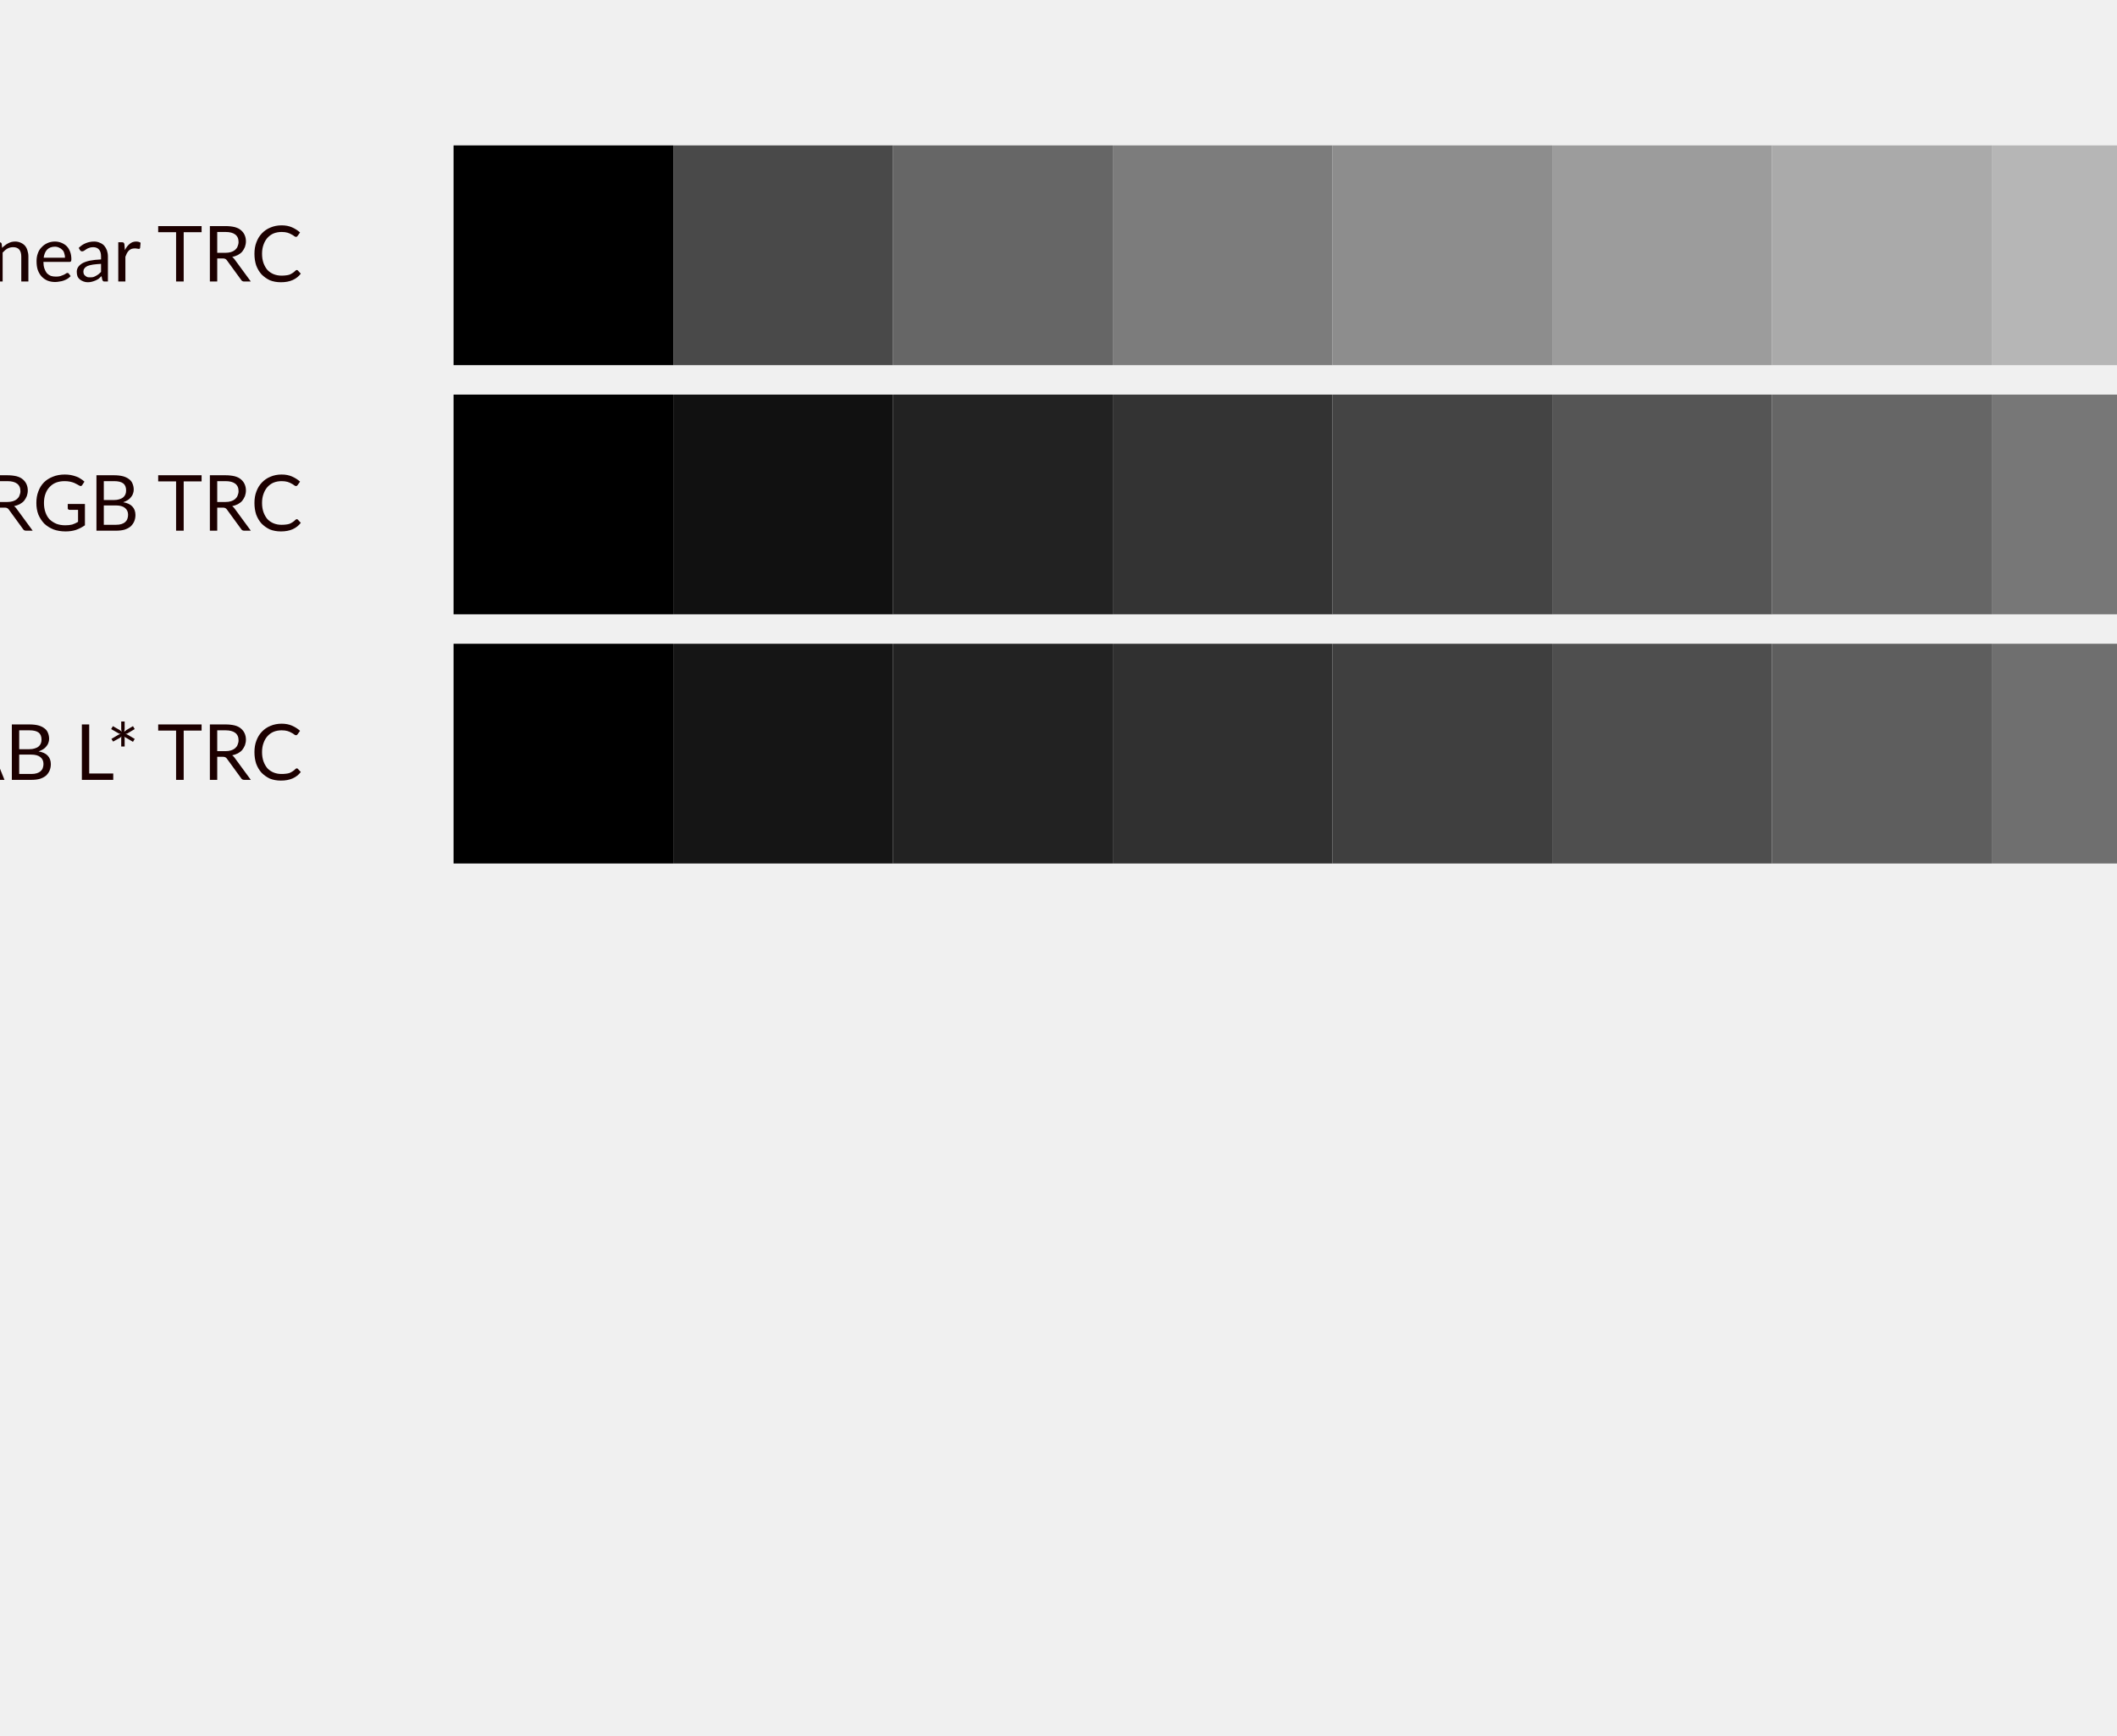
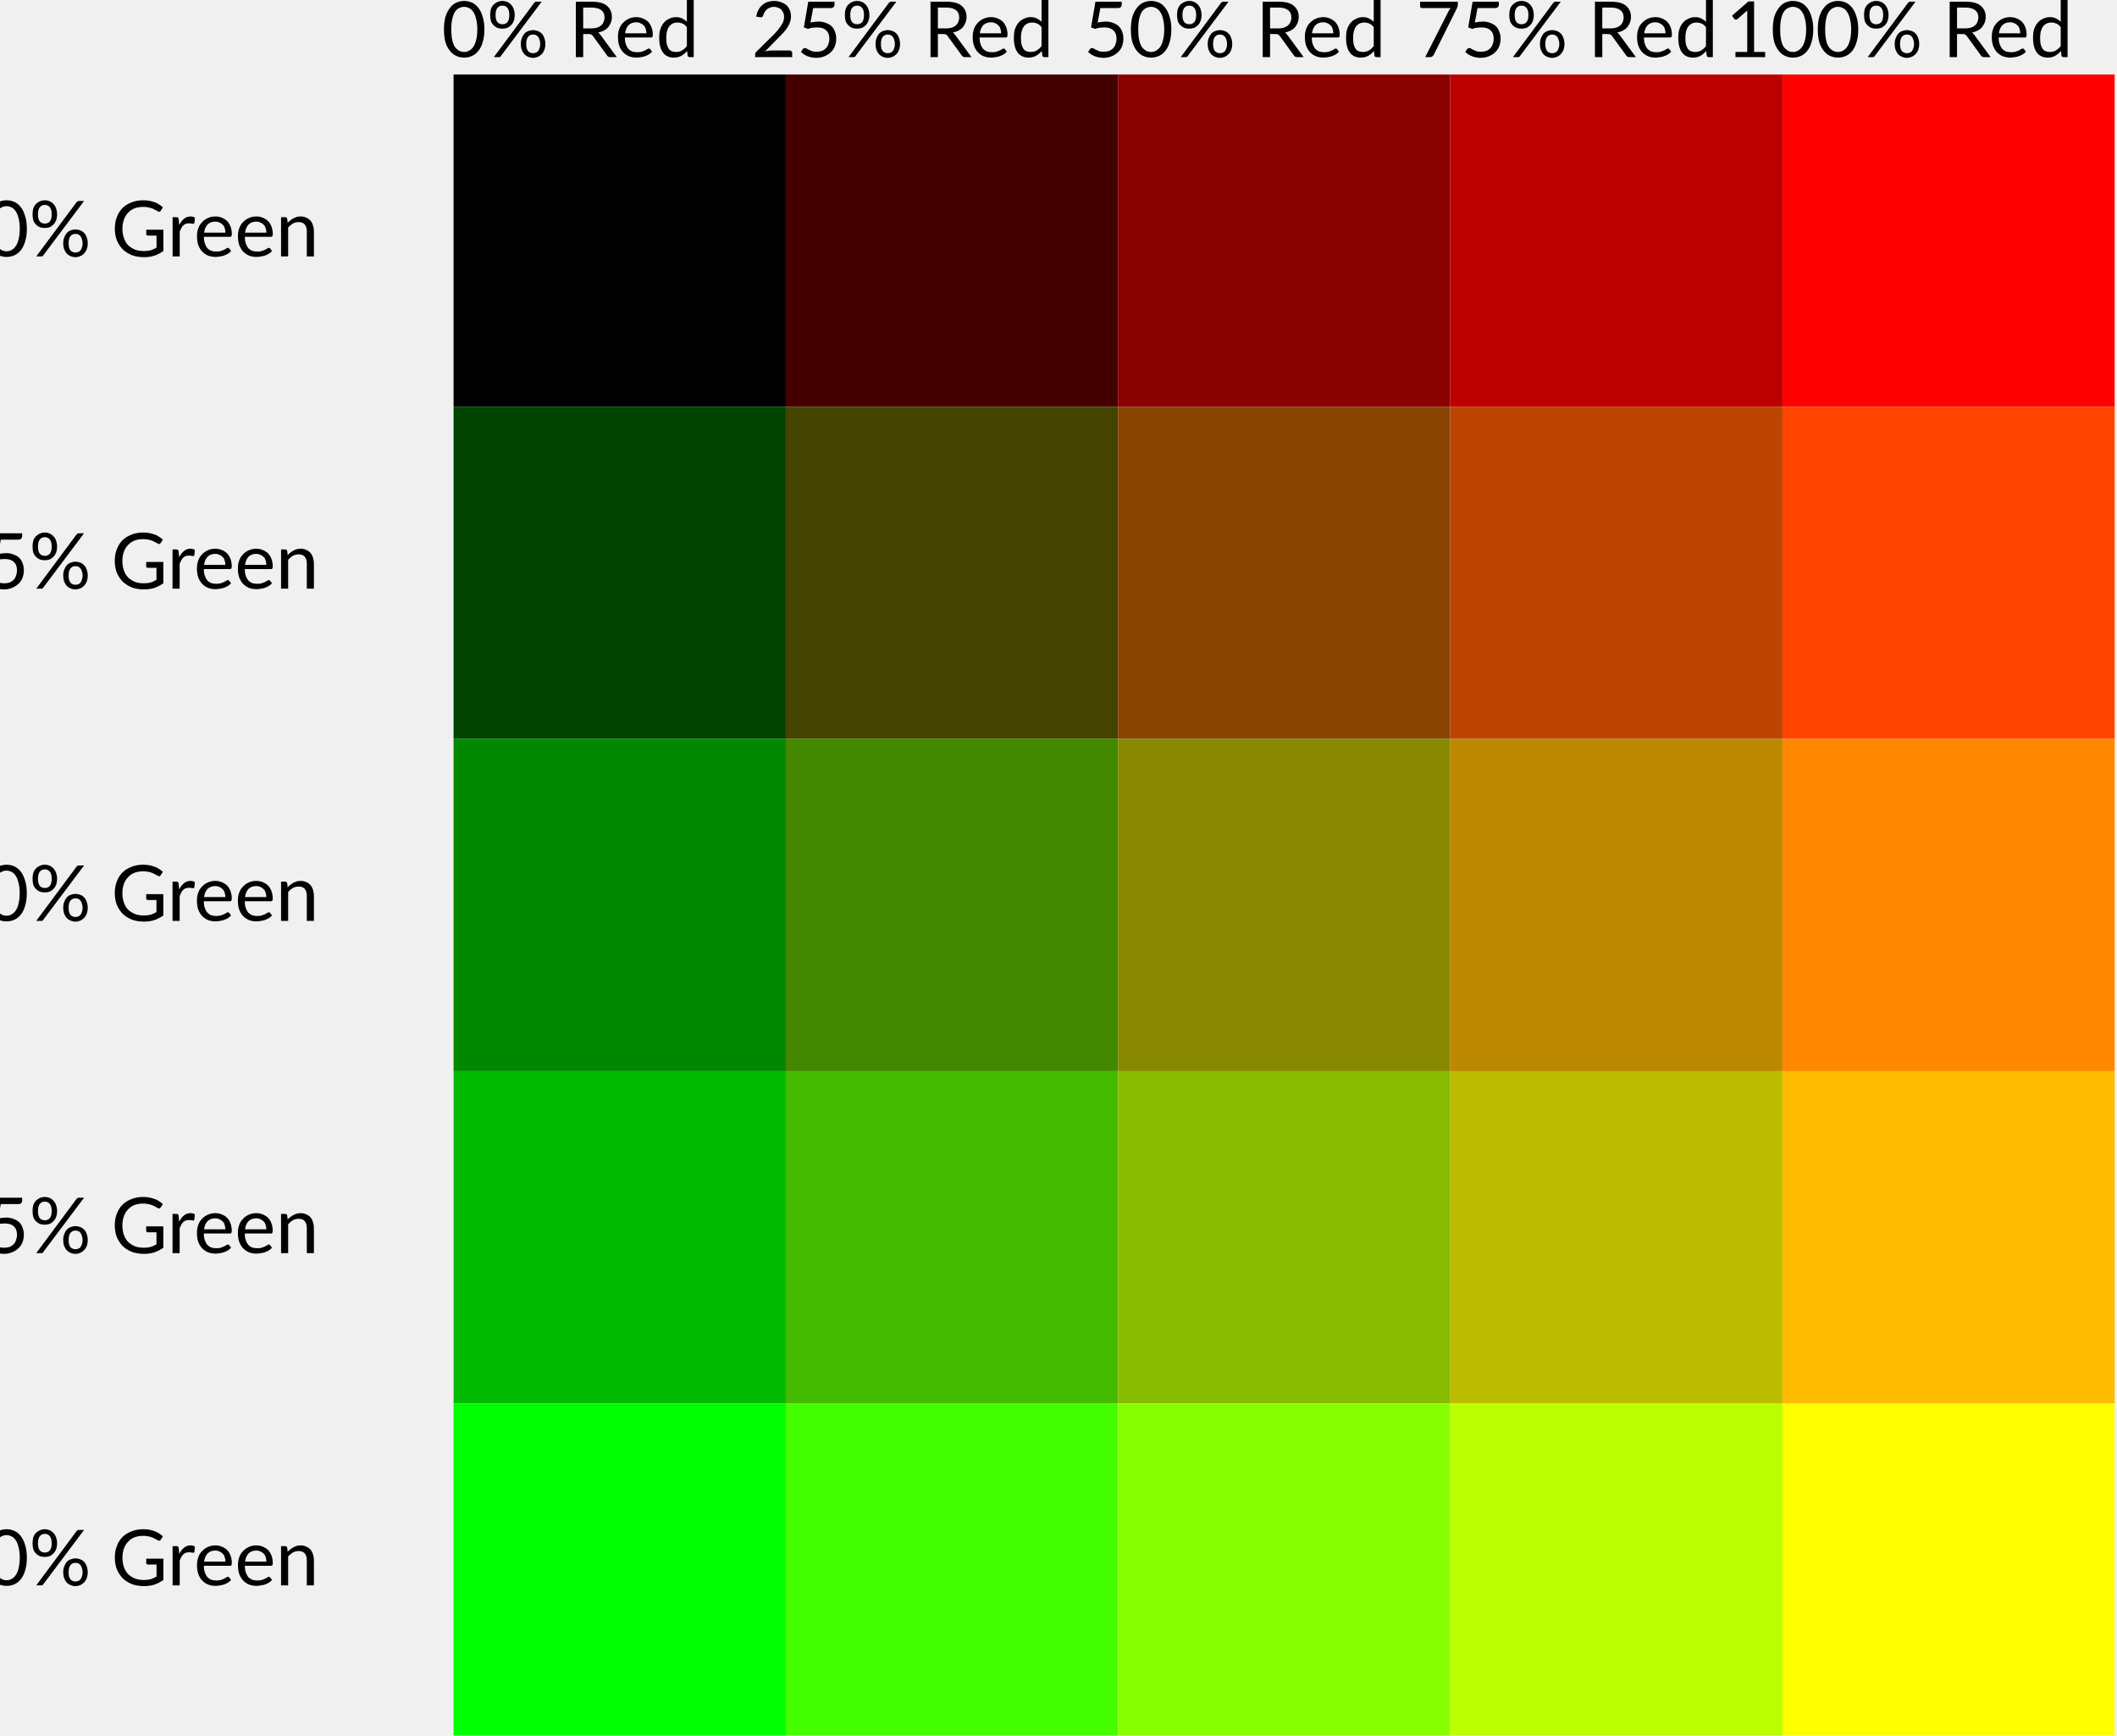
<svg xmlns="http://www.w3.org/2000/svg" width="134.88mm" height="110.577mm" viewBox="0 0 134.88 110.577" version="1.1" id="svg8">
  <defs id="defs2" />
  <g id="layer1" transform="translate(-39.89395,-77.94369)">
-     <rect style="opacity:1;vector-effect:none;fill:#000000;fill-opacity:1;stroke:none;stroke-width:0.035;stroke-linecap:round;stroke-linejoin:bevel;stroke-miterlimit:4;stroke-dasharray:none;stroke-dashoffset:0;stroke-opacity:1;marker:none" id="rect4504" width="14" height="14" x="68.792" y="87.208" />
-     <rect y="87.208" x="82.792" height="14" width="14" id="rect4508" style="opacity:1;vector-effect:none;fill:#494949;fill-opacity:1;stroke:none;stroke-width:0.035;stroke-linecap:round;stroke-linejoin:bevel;stroke-miterlimit:4;stroke-dasharray:none;stroke-dashoffset:0;stroke-opacity:1;marker:none" />
-     <rect style="opacity:1;vector-effect:none;fill:#666666;fill-opacity:1;stroke:none;stroke-width:0.035;stroke-linecap:round;stroke-linejoin:bevel;stroke-miterlimit:4;stroke-dasharray:none;stroke-dashoffset:0;stroke-opacity:1;marker:none" id="rect4510" width="14" height="14" x="96.792" y="87.208" />
-     <rect y="87.208" x="110.792" height="14" width="14" id="rect4512" style="opacity:1;vector-effect:none;fill:#7c7c7c;fill-opacity:1;stroke:none;stroke-width:0.035;stroke-linecap:round;stroke-linejoin:bevel;stroke-miterlimit:4;stroke-dasharray:none;stroke-dashoffset:0;stroke-opacity:1;marker:none" />
-     <rect style="opacity:1;vector-effect:none;fill:#8d8d8d;fill-opacity:1;stroke:none;stroke-width:0.035;stroke-linecap:round;stroke-linejoin:bevel;stroke-miterlimit:4;stroke-dasharray:none;stroke-dashoffset:0;stroke-opacity:1;marker:none" id="rect4514" width="14" height="14" x="124.792" y="87.208" />
-     <rect y="87.208" x="138.792" height="14" width="14" id="rect5701" style="opacity:1;vector-effect:none;fill:#9c9c9c;fill-opacity:1;stroke:none;stroke-width:0.035;stroke-linecap:round;stroke-linejoin:bevel;stroke-miterlimit:4;stroke-dasharray:none;stroke-dashoffset:0;stroke-opacity:1;marker:none" />
-     <rect style="opacity:1;vector-effect:none;fill:#aaaaaa;fill-opacity:1;stroke:none;stroke-width:0.035;stroke-linecap:round;stroke-linejoin:bevel;stroke-miterlimit:4;stroke-dasharray:none;stroke-dashoffset:0;stroke-opacity:1;marker:none" id="rect5703" width="14" height="14" x="152.792" y="87.208" />
-     <rect y="87.208" x="166.792" height="14" width="14" id="rect5705" style="opacity:1;vector-effect:none;fill:#b6b6b6;fill-opacity:1;stroke:none;stroke-width:0.035;stroke-linecap:round;stroke-linejoin:bevel;stroke-miterlimit:4;stroke-dasharray:none;stroke-dashoffset:0;stroke-opacity:1;marker:none" />
-     <rect style="opacity:1;vector-effect:none;fill:#c1c1c1;fill-opacity:1;stroke:none;stroke-width:0.035;stroke-linecap:round;stroke-linejoin:bevel;stroke-miterlimit:4;stroke-dasharray:none;stroke-dashoffset:0;stroke-opacity:1;marker:none" id="rect5707" width="14" height="14" x="180.792" y="87.208" />
-     <rect y="87.208" x="194.792" height="14" width="14" id="rect5709" style="opacity:1;vector-effect:none;fill:#cbcbcb;fill-opacity:1;stroke:none;stroke-width:0.035;stroke-linecap:round;stroke-linejoin:bevel;stroke-miterlimit:4;stroke-dasharray:none;stroke-dashoffset:0;stroke-opacity:1;marker:none" />
-     <rect style="opacity:1;vector-effect:none;fill:#d5d5d5;fill-opacity:1;stroke:none;stroke-width:0.035;stroke-linecap:round;stroke-linejoin:bevel;stroke-miterlimit:4;stroke-dasharray:none;stroke-dashoffset:0;stroke-opacity:1;marker:none" id="rect5711" width="14" height="14" x="208.792" y="87.208" />
-     <rect y="87.208" x="222.792" height="14" width="14" id="rect5713" style="opacity:1;vector-effect:none;fill:#dedede;fill-opacity:1;stroke:none;stroke-width:0.035;stroke-linecap:round;stroke-linejoin:bevel;stroke-miterlimit:4;stroke-dasharray:none;stroke-dashoffset:0;stroke-opacity:1;marker:none" />
-     <rect style="opacity:1;vector-effect:none;fill:#efefef;fill-opacity:1;stroke:none;stroke-width:0.035;stroke-linecap:round;stroke-linejoin:bevel;stroke-miterlimit:4;stroke-dasharray:none;stroke-dashoffset:0;stroke-opacity:1;marker:none" id="rect5715" width="14" height="14" x="250.55" y="87.208" />
-     <rect y="87.208" x="264.55" height="14" width="14" id="rect5717" style="opacity:1;vector-effect:none;fill:#f7f7f7;fill-opacity:1;stroke:none;stroke-width:0.035;stroke-linecap:round;stroke-linejoin:bevel;stroke-miterlimit:4;stroke-dasharray:none;stroke-dashoffset:0;stroke-opacity:1;marker:none" />
-     <rect style="opacity:1;vector-effect:none;fill:#ffffff;fill-opacity:1;stroke:none;stroke-width:0.035;stroke-linecap:round;stroke-linejoin:bevel;stroke-miterlimit:4;stroke-dasharray:none;stroke-dashoffset:0;stroke-opacity:1;marker:none" id="rect5719" width="14" height="14" x="278.55" y="87.208" />
-     <text xml:space="preserve" style="font-style:normal;font-variant:normal;font-weight:normal;font-stretch:normal;font-size:4.939px;font-family:Lato;-inkscape-font-specification:Lato;font-variant-ligatures:discretionary-ligatures historical-ligatures;font-variant-position:normal;font-variant-caps:normal;font-variant-numeric:lining-nums tabular-nums diagonal-fractions ordinal;font-feature-settings:normal;text-align:end;writing-mode:lr-tb;text-anchor:end;opacity:1;vector-effect:none;fill:#1c0000;fill-opacity:1;stroke:none;stroke-width:0.053;stroke-linecap:round;stroke-linejoin:bevel;stroke-miterlimit:4;stroke-dasharray:none;stroke-dashoffset:0;stroke-opacity:1;marker:none" x="65.495" y="95.877" id="text5731">
-       <tspan id="tspan5729" x="65.495" y="95.877" style="fill:#1c0000;fill-opacity:1;stroke-width:0.053">Linear TRC</tspan>
+     <rect style="opacity:1;vector-effect:none;fill:#000000;fill-opacity:1;stroke:none;stroke-width:0.053;stroke-linecap:round;stroke-linejoin:bevel;stroke-miterlimit:4;stroke-dasharray:none;stroke-dashoffset:0;stroke-opacity:1;marker:none" id="rect4504" width="21.167" height="21.167" x="68.792" y="82.688" />
+     <rect y="82.688" x="89.958" height="21.167" width="21.167" id="rect4508" style="opacity:1;vector-effect:none;fill:#440000;fill-opacity:1;stroke:none;stroke-width:0.053;stroke-linecap:round;stroke-linejoin:bevel;stroke-miterlimit:4;stroke-dasharray:none;stroke-dashoffset:0;stroke-opacity:1;marker:none" />
+     <rect style="opacity:1;vector-effect:none;fill:#880000;fill-opacity:1;stroke:none;stroke-width:0.053;stroke-linecap:round;stroke-linejoin:bevel;stroke-miterlimit:4;stroke-dasharray:none;stroke-dashoffset:0;stroke-opacity:1;marker:none" id="rect4510" width="21.167" height="21.167" x="111.125" y="82.688" />
+     <rect y="82.688" x="132.292" height="21.167" width="21.167" id="rect4512" style="opacity:1;vector-effect:none;fill:#bb0000;fill-opacity:1;stroke:none;stroke-width:0.053;stroke-linecap:round;stroke-linejoin:bevel;stroke-miterlimit:4;stroke-dasharray:none;stroke-dashoffset:0;stroke-opacity:1;marker:none" />
+     <rect style="opacity:1;vector-effect:none;fill:#ff0000;fill-opacity:1;stroke:none;stroke-width:0.053;stroke-linecap:round;stroke-linejoin:bevel;stroke-miterlimit:4;stroke-dasharray:none;stroke-dashoffset:0;stroke-opacity:1;marker:none" id="rect4514" width="21.167" height="21.167" x="153.458" y="82.688" />
+     <text xml:space="preserve" style="font-style:normal;font-variant:normal;font-weight:normal;font-stretch:normal;font-size:4.939px;font-family:Lato;-inkscape-font-specification:Lato;font-variant-ligatures:discretionary-ligatures historical-ligatures;font-variant-position:normal;font-variant-caps:normal;font-variant-numeric:lining-nums tabular-nums diagonal-fractions ordinal;font-feature-settings:normal;text-align:center;writing-mode:lr-tb;text-anchor:middle;opacity:1;vector-effect:none;fill:#000000;fill-opacity:1;stroke:none;stroke-width:0.053;stroke-linecap:round;stroke-linejoin:bevel;stroke-miterlimit:4;stroke-dasharray:none;stroke-dashoffset:0;stroke-opacity:1;marker:none" x="79.399" y="81.581" id="text4575">
+       <tspan id="tspan4573" x="79.399" y="81.581" style="fill:#000000;fill-opacity:1;stroke-width:0.053">0% Red</tspan>
    </text>
-     <rect y="103.083" x="68.792" height="14" width="14" id="rect5733" style="opacity:1;vector-effect:none;fill:#000000;fill-opacity:1;stroke:none;stroke-width:0.035;stroke-linecap:round;stroke-linejoin:bevel;stroke-miterlimit:4;stroke-dasharray:none;stroke-dashoffset:0;stroke-opacity:1;marker:none" />
-     <rect style="opacity:1;vector-effect:none;fill:#111111;fill-opacity:1;stroke:none;stroke-width:0.035;stroke-linecap:round;stroke-linejoin:bevel;stroke-miterlimit:4;stroke-dasharray:none;stroke-dashoffset:0;stroke-opacity:1;marker:none" id="rect5735" width="14" height="14" x="82.792" y="103.083" />
-     <rect y="103.083" x="96.792" height="14" width="14" id="rect5737" style="opacity:1;vector-effect:none;fill:#222222;fill-opacity:1;stroke:none;stroke-width:0.035;stroke-linecap:round;stroke-linejoin:bevel;stroke-miterlimit:4;stroke-dasharray:none;stroke-dashoffset:0;stroke-opacity:1;marker:none" />
-     <rect style="opacity:1;vector-effect:none;fill:#333333;fill-opacity:1;stroke:none;stroke-width:0.035;stroke-linecap:round;stroke-linejoin:bevel;stroke-miterlimit:4;stroke-dasharray:none;stroke-dashoffset:0;stroke-opacity:1;marker:none" id="rect5739" width="14" height="14" x="110.792" y="103.083" />
-     <rect y="103.083" x="124.792" height="14" width="14" id="rect5741" style="opacity:1;vector-effect:none;fill:#444444;fill-opacity:1;stroke:none;stroke-width:0.035;stroke-linecap:round;stroke-linejoin:bevel;stroke-miterlimit:4;stroke-dasharray:none;stroke-dashoffset:0;stroke-opacity:1;marker:none" />
-     <rect style="opacity:1;vector-effect:none;fill:#555555;fill-opacity:1;stroke:none;stroke-width:0.035;stroke-linecap:round;stroke-linejoin:bevel;stroke-miterlimit:4;stroke-dasharray:none;stroke-dashoffset:0;stroke-opacity:1;marker:none" id="rect5743" width="14" height="14" x="138.792" y="103.083" />
-     <rect y="103.083" x="152.792" height="14" width="14" id="rect5745" style="opacity:1;vector-effect:none;fill:#666666;fill-opacity:1;stroke:none;stroke-width:0.035;stroke-linecap:round;stroke-linejoin:bevel;stroke-miterlimit:4;stroke-dasharray:none;stroke-dashoffset:0;stroke-opacity:1;marker:none" />
-     <rect style="opacity:1;vector-effect:none;fill:#777777;fill-opacity:1;stroke:none;stroke-width:0.035;stroke-linecap:round;stroke-linejoin:bevel;stroke-miterlimit:4;stroke-dasharray:none;stroke-dashoffset:0;stroke-opacity:1;marker:none" id="rect5747" width="14" height="14" x="166.792" y="103.083" />
-     <rect y="103.083" x="180.792" height="14" width="14" id="rect5749" style="opacity:1;vector-effect:none;fill:#888888;fill-opacity:1;stroke:none;stroke-width:0.035;stroke-linecap:round;stroke-linejoin:bevel;stroke-miterlimit:4;stroke-dasharray:none;stroke-dashoffset:0;stroke-opacity:1;marker:none" />
-     <rect style="opacity:1;vector-effect:none;fill:#999999;fill-opacity:1;stroke:none;stroke-width:0.035;stroke-linecap:round;stroke-linejoin:bevel;stroke-miterlimit:4;stroke-dasharray:none;stroke-dashoffset:0;stroke-opacity:1;marker:none" id="rect5751" width="14" height="14" x="194.792" y="103.083" />
-     <rect y="103.083" x="208.792" height="14" width="14" id="rect5753" style="opacity:1;vector-effect:none;fill:#aaaaaa;fill-opacity:1;stroke:none;stroke-width:0.035;stroke-linecap:round;stroke-linejoin:bevel;stroke-miterlimit:4;stroke-dasharray:none;stroke-dashoffset:0;stroke-opacity:1;marker:none" />
-     <rect style="opacity:1;vector-effect:none;fill:#bbbbbb;fill-opacity:1;stroke:none;stroke-width:0.035;stroke-linecap:round;stroke-linejoin:bevel;stroke-miterlimit:4;stroke-dasharray:none;stroke-dashoffset:0;stroke-opacity:1;marker:none" id="rect5755" width="14" height="14" x="222.792" y="103.083" />
-     <rect y="103.083" x="236.792" height="14" width="14" id="rect5757" style="opacity:1;vector-effect:none;fill:#cccccc;fill-opacity:1;stroke:none;stroke-width:0.035;stroke-linecap:round;stroke-linejoin:bevel;stroke-miterlimit:4;stroke-dasharray:none;stroke-dashoffset:0;stroke-opacity:1;marker:none" />
-     <rect style="opacity:1;vector-effect:none;fill:#dddddd;fill-opacity:1;stroke:none;stroke-width:0.035;stroke-linecap:round;stroke-linejoin:bevel;stroke-miterlimit:4;stroke-dasharray:none;stroke-dashoffset:0;stroke-opacity:1;marker:none" id="rect5759" width="14" height="14" x="250.792" y="103.083" />
-     <rect y="103.083" x="264.262" height="14" width="14" id="rect5761" style="opacity:1;vector-effect:none;fill:#eeeeee;fill-opacity:1;stroke:none;stroke-width:0.035;stroke-linecap:round;stroke-linejoin:bevel;stroke-miterlimit:4;stroke-dasharray:none;stroke-dashoffset:0;stroke-opacity:1;marker:none" />
-     <rect y="87.208" x="236.792" height="14" width="14" id="rect5763" style="opacity:1;vector-effect:none;fill:#e7e7e7;fill-opacity:1;stroke:none;stroke-width:0.035;stroke-linecap:round;stroke-linejoin:bevel;stroke-miterlimit:4;stroke-dasharray:none;stroke-dashoffset:0;stroke-opacity:1;marker:none" />
-     <text id="text5767" y="111.752" x="65.495" style="font-style:normal;font-variant:normal;font-weight:normal;font-stretch:normal;font-size:4.939px;font-family:Lato;-inkscape-font-specification:Lato;font-variant-ligatures:discretionary-ligatures historical-ligatures;font-variant-position:normal;font-variant-caps:normal;font-variant-numeric:lining-nums tabular-nums diagonal-fractions ordinal;font-feature-settings:normal;text-align:end;writing-mode:lr-tb;text-anchor:end;opacity:1;vector-effect:none;fill:#1c0000;fill-opacity:1;stroke:none;stroke-width:0.053;stroke-linecap:round;stroke-linejoin:bevel;stroke-miterlimit:4;stroke-dasharray:none;stroke-dashoffset:0;stroke-opacity:1;marker:none" xml:space="preserve">
-       <tspan style="fill:#1c0000;fill-opacity:1;stroke-width:0.053" y="111.752" x="65.495" id="tspan5765">sRGB TRC</tspan>
+     <text id="text4579" y="81.581" x="100.565" style="font-style:normal;font-variant:normal;font-weight:normal;font-stretch:normal;font-size:4.939px;font-family:Lato;-inkscape-font-specification:Lato;font-variant-ligatures:discretionary-ligatures historical-ligatures;font-variant-position:normal;font-variant-caps:normal;font-variant-numeric:lining-nums tabular-nums diagonal-fractions ordinal;font-feature-settings:normal;text-align:center;writing-mode:lr-tb;text-anchor:middle;opacity:1;vector-effect:none;fill:#000000;fill-opacity:1;stroke:none;stroke-width:0.053;stroke-linecap:round;stroke-linejoin:bevel;stroke-miterlimit:4;stroke-dasharray:none;stroke-dashoffset:0;stroke-opacity:1;marker:none" xml:space="preserve">
+       <tspan style="fill:#000000;fill-opacity:1;stroke-width:0.053" y="81.581" x="100.565" id="tspan4577">25% Red</tspan>
    </text>
-     <rect y="103.083" x="278.262" height="14" width="14" id="rect5769" style="opacity:1;vector-effect:none;fill:#ffffff;fill-opacity:1;stroke:none;stroke-width:0.035;stroke-linecap:round;stroke-linejoin:bevel;stroke-miterlimit:4;stroke-dasharray:none;stroke-dashoffset:0;stroke-opacity:1;marker:none" />
-     <rect style="opacity:1;vector-effect:none;fill:#000000;fill-opacity:1;stroke:none;stroke-width:0.035;stroke-linecap:round;stroke-linejoin:bevel;stroke-miterlimit:4;stroke-dasharray:none;stroke-dashoffset:0;stroke-opacity:1;marker:none" id="rect5771" width="14" height="14" x="68.792" y="118.958" />
-     <rect y="118.958" x="82.792" height="14" width="14" id="rect5773" style="opacity:1;vector-effect:none;fill:#151515;fill-opacity:1;stroke:none;stroke-width:0.035;stroke-linecap:round;stroke-linejoin:bevel;stroke-miterlimit:4;stroke-dasharray:none;stroke-dashoffset:0;stroke-opacity:1;marker:none" />
-     <rect style="opacity:1;vector-effect:none;fill:#222222;fill-opacity:1;stroke:none;stroke-width:0.035;stroke-linecap:round;stroke-linejoin:bevel;stroke-miterlimit:4;stroke-dasharray:none;stroke-dashoffset:0;stroke-opacity:1;marker:none" id="rect5775" width="14" height="14" x="96.792" y="118.958" />
-     <rect y="118.958" x="110.792" height="14" width="14" id="rect5777" style="opacity:1;vector-effect:none;fill:#303030;fill-opacity:1;stroke:none;stroke-width:0.035;stroke-linecap:round;stroke-linejoin:bevel;stroke-miterlimit:4;stroke-dasharray:none;stroke-dashoffset:0;stroke-opacity:1;marker:none" />
-     <rect style="opacity:1;vector-effect:none;fill:#3f3f3f;fill-opacity:1;stroke:none;stroke-width:0.035;stroke-linecap:round;stroke-linejoin:bevel;stroke-miterlimit:4;stroke-dasharray:none;stroke-dashoffset:0;stroke-opacity:1;marker:none" id="rect5779" width="14" height="14" x="124.792" y="118.958" />
-     <rect y="118.958" x="138.792" height="14" width="14" id="rect5781" style="opacity:1;vector-effect:none;fill:#4e4e4e;fill-opacity:1;stroke:none;stroke-width:0.035;stroke-linecap:round;stroke-linejoin:bevel;stroke-miterlimit:4;stroke-dasharray:none;stroke-dashoffset:0;stroke-opacity:1;marker:none" />
-     <rect style="opacity:1;vector-effect:none;fill:#5e5e5e;fill-opacity:1;stroke:none;stroke-width:0.035;stroke-linecap:round;stroke-linejoin:bevel;stroke-miterlimit:4;stroke-dasharray:none;stroke-dashoffset:0;stroke-opacity:1;marker:none" id="rect5783" width="14" height="14" x="152.792" y="118.958" />
-     <rect y="118.958" x="166.792" height="14" width="14" id="rect5785" style="opacity:1;vector-effect:none;fill:#6f6f6f;fill-opacity:1;stroke:none;stroke-width:0.035;stroke-linecap:round;stroke-linejoin:bevel;stroke-miterlimit:4;stroke-dasharray:none;stroke-dashoffset:0;stroke-opacity:1;marker:none" />
-     <rect style="opacity:1;vector-effect:none;fill:#7f7f7f;fill-opacity:1;stroke:none;stroke-width:0.035;stroke-linecap:round;stroke-linejoin:bevel;stroke-miterlimit:4;stroke-dasharray:none;stroke-dashoffset:0;stroke-opacity:1;marker:none" id="rect5787" width="14" height="14" x="180.792" y="118.958" />
-     <rect y="118.958" x="194.792" height="14" width="14" id="rect5789" style="opacity:1;vector-effect:none;fill:#919191;fill-opacity:1;stroke:none;stroke-width:0.035;stroke-linecap:round;stroke-linejoin:bevel;stroke-miterlimit:4;stroke-dasharray:none;stroke-dashoffset:0;stroke-opacity:1;marker:none" />
-     <rect style="opacity:1;vector-effect:none;fill:#a2a2a2;fill-opacity:1;stroke:none;stroke-width:0.035;stroke-linecap:round;stroke-linejoin:bevel;stroke-miterlimit:4;stroke-dasharray:none;stroke-dashoffset:0;stroke-opacity:1;marker:none" id="rect5791" width="14" height="14" x="208.792" y="118.958" />
-     <rect y="118.958" x="222.792" height="14" width="14" id="rect5793" style="opacity:1;vector-effect:none;fill:#b4b4b4;fill-opacity:1;stroke:none;stroke-width:0.035;stroke-linecap:round;stroke-linejoin:bevel;stroke-miterlimit:4;stroke-dasharray:none;stroke-dashoffset:0;stroke-opacity:1;marker:none" />
-     <rect style="opacity:1;vector-effect:none;fill:#c6c6c6;fill-opacity:1;stroke:none;stroke-width:0.035;stroke-linecap:round;stroke-linejoin:bevel;stroke-miterlimit:4;stroke-dasharray:none;stroke-dashoffset:0;stroke-opacity:1;marker:none" id="rect5795" width="14" height="14" x="236.792" y="118.958" />
-     <rect y="118.958" x="250.792" height="14" width="14" id="rect5797" style="opacity:1;vector-effect:none;fill:#dddddd;fill-opacity:1;stroke:none;stroke-width:0.035;stroke-linecap:round;stroke-linejoin:bevel;stroke-miterlimit:4;stroke-dasharray:none;stroke-dashoffset:0;stroke-opacity:1;marker:none" />
-     <rect style="opacity:1;vector-effect:none;fill:#eeeeee;fill-opacity:1;stroke:none;stroke-width:0.035;stroke-linecap:round;stroke-linejoin:bevel;stroke-miterlimit:4;stroke-dasharray:none;stroke-dashoffset:0;stroke-opacity:1;marker:none" id="rect5799" width="14" height="14" x="264.262" y="118.958" />
-     <text xml:space="preserve" style="font-style:normal;font-variant:normal;font-weight:normal;font-stretch:normal;font-size:4.939px;font-family:Lato;-inkscape-font-specification:Lato;font-variant-ligatures:discretionary-ligatures historical-ligatures;font-variant-position:normal;font-variant-caps:normal;font-variant-numeric:lining-nums tabular-nums diagonal-fractions ordinal;font-feature-settings:normal;text-align:end;writing-mode:lr-tb;text-anchor:end;opacity:1;vector-effect:none;fill:#1c0000;fill-opacity:1;stroke:none;stroke-width:0.053;stroke-linecap:round;stroke-linejoin:bevel;stroke-miterlimit:4;stroke-dasharray:none;stroke-dashoffset:0;stroke-opacity:1;marker:none" x="65.495" y="127.627" id="text5803">
-       <tspan id="tspan5801" x="65.495" y="127.627" style="fill:#1c0000;fill-opacity:1;stroke-width:0.053">LAB L* TRC</tspan>
+     <text xml:space="preserve" style="font-style:normal;font-variant:normal;font-weight:normal;font-stretch:normal;font-size:4.939px;font-family:Lato;-inkscape-font-specification:Lato;font-variant-ligatures:discretionary-ligatures historical-ligatures;font-variant-position:normal;font-variant-caps:normal;font-variant-numeric:lining-nums tabular-nums diagonal-fractions ordinal;font-feature-settings:normal;text-align:center;writing-mode:lr-tb;text-anchor:middle;opacity:1;vector-effect:none;fill:#000000;fill-opacity:1;stroke:none;stroke-width:0.053;stroke-linecap:round;stroke-linejoin:bevel;stroke-miterlimit:4;stroke-dasharray:none;stroke-dashoffset:0;stroke-opacity:1;marker:none" x="121.732" y="81.581" id="text4583">
+       <tspan id="tspan4581" x="121.732" y="81.581" style="fill:#000000;fill-opacity:1;stroke-width:0.053">50% Red</tspan>
    </text>
-     <rect style="opacity:1;vector-effect:none;fill:#ffffff;fill-opacity:1;stroke:none;stroke-width:0.035;stroke-linecap:round;stroke-linejoin:bevel;stroke-miterlimit:4;stroke-dasharray:none;stroke-dashoffset:0;stroke-opacity:1;marker:none" id="rect5805" width="14" height="14" x="278.262" y="118.958" />
+     <text id="text4587" y="81.581" x="142.899" style="font-style:normal;font-variant:normal;font-weight:normal;font-stretch:normal;font-size:4.939px;font-family:Lato;-inkscape-font-specification:Lato;font-variant-ligatures:discretionary-ligatures historical-ligatures;font-variant-position:normal;font-variant-caps:normal;font-variant-numeric:lining-nums tabular-nums diagonal-fractions ordinal;font-feature-settings:normal;text-align:center;writing-mode:lr-tb;text-anchor:middle;opacity:1;vector-effect:none;fill:#000000;fill-opacity:1;stroke:none;stroke-width:0.053;stroke-linecap:round;stroke-linejoin:bevel;stroke-miterlimit:4;stroke-dasharray:none;stroke-dashoffset:0;stroke-opacity:1;marker:none" xml:space="preserve">
+       <tspan style="fill:#000000;fill-opacity:1;stroke-width:0.053" y="81.581" x="142.899" id="tspan4585">75% Red</tspan>
+     </text>
+     <text xml:space="preserve" style="font-style:normal;font-variant:normal;font-weight:normal;font-stretch:normal;font-size:4.939px;font-family:Lato;-inkscape-font-specification:Lato;font-variant-ligatures:discretionary-ligatures historical-ligatures;font-variant-position:normal;font-variant-caps:normal;font-variant-numeric:lining-nums tabular-nums diagonal-fractions ordinal;font-feature-settings:normal;text-align:center;writing-mode:lr-tb;text-anchor:middle;opacity:1;vector-effect:none;fill:#000000;fill-opacity:1;stroke:none;stroke-width:0.053;stroke-linecap:round;stroke-linejoin:bevel;stroke-miterlimit:4;stroke-dasharray:none;stroke-dashoffset:0;stroke-opacity:1;marker:none" x="164.065" y="81.581" id="text4591">
+       <tspan id="tspan4589" x="164.065" y="81.581" style="fill:#000000;fill-opacity:1;stroke-width:0.053">100% Red</tspan>
+     </text>
+     <text id="text4595" y="94.281" x="66.537" style="font-style:normal;font-variant:normal;font-weight:normal;font-stretch:normal;font-size:4.939px;font-family:Lato;-inkscape-font-specification:Lato;font-variant-ligatures:discretionary-ligatures historical-ligatures;font-variant-position:normal;font-variant-caps:normal;font-variant-numeric:lining-nums tabular-nums diagonal-fractions ordinal;font-feature-settings:normal;text-align:end;writing-mode:lr-tb;text-anchor:end;opacity:1;vector-effect:none;fill:#000000;fill-opacity:1;stroke:none;stroke-width:0.053;stroke-linecap:round;stroke-linejoin:bevel;stroke-miterlimit:4;stroke-dasharray:none;stroke-dashoffset:0;stroke-opacity:1;marker:none" xml:space="preserve">
+       <tspan style="text-align:end;text-anchor:end;fill:#000000;fill-opacity:1;stroke-width:0.053" y="94.281" x="66.537" id="tspan4593">0% Green</tspan>
+     </text>
+     <rect y="103.854" x="68.792" height="21.167" width="21.167" id="rect4630" style="opacity:1;vector-effect:none;fill:#004400;fill-opacity:1;stroke:none;stroke-width:0.053;stroke-linecap:round;stroke-linejoin:bevel;stroke-miterlimit:4;stroke-dasharray:none;stroke-dashoffset:0;stroke-opacity:1;marker:none" />
+     <rect style="opacity:1;vector-effect:none;fill:#444400;fill-opacity:1;stroke:none;stroke-width:0.053;stroke-linecap:round;stroke-linejoin:bevel;stroke-miterlimit:4;stroke-dasharray:none;stroke-dashoffset:0;stroke-opacity:1;marker:none" id="rect4632" width="21.167" height="21.167" x="89.958" y="103.854" />
+     <rect y="103.854" x="111.125" height="21.167" width="21.167" id="rect4634" style="opacity:1;vector-effect:none;fill:#884400;fill-opacity:1;stroke:none;stroke-width:0.053;stroke-linecap:round;stroke-linejoin:bevel;stroke-miterlimit:4;stroke-dasharray:none;stroke-dashoffset:0;stroke-opacity:1;marker:none" />
+     <rect style="opacity:1;vector-effect:none;fill:#bb4400;fill-opacity:1;stroke:none;stroke-width:0.053;stroke-linecap:round;stroke-linejoin:bevel;stroke-miterlimit:4;stroke-dasharray:none;stroke-dashoffset:0;stroke-opacity:1;marker:none" id="rect4636" width="21.167" height="21.167" x="132.292" y="103.854" />
+     <rect y="103.854" x="153.458" height="21.167" width="21.167" id="rect4638" style="opacity:1;vector-effect:none;fill:#ff4400;fill-opacity:1;stroke:none;stroke-width:0.053;stroke-linecap:round;stroke-linejoin:bevel;stroke-miterlimit:4;stroke-dasharray:none;stroke-dashoffset:0;stroke-opacity:1;marker:none" />
+     <text xml:space="preserve" style="font-style:normal;font-variant:normal;font-weight:normal;font-stretch:normal;font-size:4.939px;font-family:Lato;-inkscape-font-specification:Lato;font-variant-ligatures:discretionary-ligatures historical-ligatures;font-variant-position:normal;font-variant-caps:normal;font-variant-numeric:lining-nums tabular-nums diagonal-fractions ordinal;font-feature-settings:normal;text-align:end;writing-mode:lr-tb;text-anchor:end;opacity:1;vector-effect:none;fill:#000000;fill-opacity:1;stroke:none;stroke-width:0.053;stroke-linecap:round;stroke-linejoin:bevel;stroke-miterlimit:4;stroke-dasharray:none;stroke-dashoffset:0;stroke-opacity:1;marker:none" x="66.537" y="115.448" id="text4642">
+       <tspan id="tspan4640" x="66.537" y="115.448" style="text-align:end;text-anchor:end;fill:#000000;fill-opacity:1;stroke-width:0.053">25% Green</tspan>
+     </text>
+     <rect style="opacity:1;vector-effect:none;fill:#008800;fill-opacity:1;stroke:none;stroke-width:0.053;stroke-linecap:round;stroke-linejoin:bevel;stroke-miterlimit:4;stroke-dasharray:none;stroke-dashoffset:0;stroke-opacity:1;marker:none" id="rect4644" width="21.167" height="21.167" x="68.792" y="125.021" />
+     <rect y="125.021" x="89.958" height="21.167" width="21.167" id="rect4646" style="opacity:1;vector-effect:none;fill:#448800;fill-opacity:1;stroke:none;stroke-width:0.053;stroke-linecap:round;stroke-linejoin:bevel;stroke-miterlimit:4;stroke-dasharray:none;stroke-dashoffset:0;stroke-opacity:1;marker:none" />
+     <rect style="opacity:1;vector-effect:none;fill:#888800;fill-opacity:1;stroke:none;stroke-width:0.053;stroke-linecap:round;stroke-linejoin:bevel;stroke-miterlimit:4;stroke-dasharray:none;stroke-dashoffset:0;stroke-opacity:1;marker:none" id="rect4648" width="21.167" height="21.167" x="111.125" y="125.021" />
+     <rect y="125.021" x="132.292" height="21.167" width="21.167" id="rect4650" style="opacity:1;vector-effect:none;fill:#bb8800;fill-opacity:1;stroke:none;stroke-width:0.053;stroke-linecap:round;stroke-linejoin:bevel;stroke-miterlimit:4;stroke-dasharray:none;stroke-dashoffset:0;stroke-opacity:1;marker:none" />
+     <rect style="opacity:1;vector-effect:none;fill:#ff8800;fill-opacity:1;stroke:none;stroke-width:0.053;stroke-linecap:round;stroke-linejoin:bevel;stroke-miterlimit:4;stroke-dasharray:none;stroke-dashoffset:0;stroke-opacity:1;marker:none" id="rect4652" width="21.167" height="21.167" x="153.458" y="125.021" />
+     <text id="text4656" y="136.614" x="66.537" style="font-style:normal;font-variant:normal;font-weight:normal;font-stretch:normal;font-size:4.939px;font-family:Lato;-inkscape-font-specification:Lato;font-variant-ligatures:discretionary-ligatures historical-ligatures;font-variant-position:normal;font-variant-caps:normal;font-variant-numeric:lining-nums tabular-nums diagonal-fractions ordinal;font-feature-settings:normal;text-align:end;writing-mode:lr-tb;text-anchor:end;opacity:1;vector-effect:none;fill:#000000;fill-opacity:1;stroke:none;stroke-width:0.053;stroke-linecap:round;stroke-linejoin:bevel;stroke-miterlimit:4;stroke-dasharray:none;stroke-dashoffset:0;stroke-opacity:1;marker:none" xml:space="preserve">
+       <tspan style="text-align:end;text-anchor:end;fill:#000000;fill-opacity:1;stroke-width:0.053" y="136.614" x="66.537" id="tspan4654">50% Green</tspan>
+     </text>
+     <rect y="146.188" x="68.792" height="21.167" width="21.167" id="rect4658" style="opacity:1;vector-effect:none;fill:#00bb00;fill-opacity:1;stroke:none;stroke-width:0.053;stroke-linecap:round;stroke-linejoin:bevel;stroke-miterlimit:4;stroke-dasharray:none;stroke-dashoffset:0;stroke-opacity:1;marker:none" />
+     <rect style="opacity:1;vector-effect:none;fill:#44bb00;fill-opacity:1;stroke:none;stroke-width:0.053;stroke-linecap:round;stroke-linejoin:bevel;stroke-miterlimit:4;stroke-dasharray:none;stroke-dashoffset:0;stroke-opacity:1;marker:none" id="rect4660" width="21.167" height="21.167" x="89.958" y="146.188" />
+     <rect y="146.188" x="111.125" height="21.167" width="21.167" id="rect4662" style="opacity:1;vector-effect:none;fill:#88bb00;fill-opacity:1;stroke:none;stroke-width:0.053;stroke-linecap:round;stroke-linejoin:bevel;stroke-miterlimit:4;stroke-dasharray:none;stroke-dashoffset:0;stroke-opacity:1;marker:none" />
+     <rect style="opacity:1;vector-effect:none;fill:#bbbb00;fill-opacity:1;stroke:none;stroke-width:0.053;stroke-linecap:round;stroke-linejoin:bevel;stroke-miterlimit:4;stroke-dasharray:none;stroke-dashoffset:0;stroke-opacity:1;marker:none" id="rect4664" width="21.167" height="21.167" x="132.292" y="146.188" />
+     <rect y="146.188" x="153.458" height="21.167" width="21.167" id="rect4666" style="opacity:1;vector-effect:none;fill:#ffbb00;fill-opacity:1;stroke:none;stroke-width:0.053;stroke-linecap:round;stroke-linejoin:bevel;stroke-miterlimit:4;stroke-dasharray:none;stroke-dashoffset:0;stroke-opacity:1;marker:none" />
+     <text xml:space="preserve" style="font-style:normal;font-variant:normal;font-weight:normal;font-stretch:normal;font-size:4.939px;font-family:Lato;-inkscape-font-specification:Lato;font-variant-ligatures:discretionary-ligatures historical-ligatures;font-variant-position:normal;font-variant-caps:normal;font-variant-numeric:lining-nums tabular-nums diagonal-fractions ordinal;font-feature-settings:normal;text-align:end;writing-mode:lr-tb;text-anchor:end;opacity:1;vector-effect:none;fill:#000000;fill-opacity:1;stroke:none;stroke-width:0.053;stroke-linecap:round;stroke-linejoin:bevel;stroke-miterlimit:4;stroke-dasharray:none;stroke-dashoffset:0;stroke-opacity:1;marker:none" x="66.537" y="157.781" id="text4670">
+       <tspan id="tspan4668" x="66.537" y="157.781" style="text-align:end;text-anchor:end;fill:#000000;fill-opacity:1;stroke-width:0.053">75% Green</tspan>
+     </text>
+     <rect style="opacity:1;vector-effect:none;fill:#00ff00;fill-opacity:1;stroke:none;stroke-width:0.053;stroke-linecap:round;stroke-linejoin:bevel;stroke-miterlimit:4;stroke-dasharray:none;stroke-dashoffset:0;stroke-opacity:1;marker:none" id="rect4672" width="21.167" height="21.167" x="68.792" y="167.354" />
+     <rect y="167.354" x="89.958" height="21.167" width="21.167" id="rect4674" style="opacity:1;vector-effect:none;fill:#44ff00;fill-opacity:1;stroke:none;stroke-width:0.053;stroke-linecap:round;stroke-linejoin:bevel;stroke-miterlimit:4;stroke-dasharray:none;stroke-dashoffset:0;stroke-opacity:1;marker:none" />
+     <rect style="opacity:1;vector-effect:none;fill:#88ff00;fill-opacity:1;stroke:none;stroke-width:0.053;stroke-linecap:round;stroke-linejoin:bevel;stroke-miterlimit:4;stroke-dasharray:none;stroke-dashoffset:0;stroke-opacity:1;marker:none" id="rect4676" width="21.167" height="21.167" x="111.125" y="167.354" />
+     <rect y="167.354" x="132.292" height="21.167" width="21.167" id="rect4678" style="opacity:1;vector-effect:none;fill:#bbff00;fill-opacity:1;stroke:none;stroke-width:0.053;stroke-linecap:round;stroke-linejoin:bevel;stroke-miterlimit:4;stroke-dasharray:none;stroke-dashoffset:0;stroke-opacity:1;marker:none" />
+     <rect style="opacity:1;vector-effect:none;fill:#ffff00;fill-opacity:1;stroke:none;stroke-width:0.053;stroke-linecap:round;stroke-linejoin:bevel;stroke-miterlimit:4;stroke-dasharray:none;stroke-dashoffset:0;stroke-opacity:1;marker:none" id="rect4680" width="21.167" height="21.167" x="153.458" y="167.354" />
+     <text id="text4684" y="178.948" x="66.537" style="font-style:normal;font-variant:normal;font-weight:normal;font-stretch:normal;font-size:4.939px;font-family:Lato;-inkscape-font-specification:Lato;font-variant-ligatures:discretionary-ligatures historical-ligatures;font-variant-position:normal;font-variant-caps:normal;font-variant-numeric:lining-nums tabular-nums diagonal-fractions ordinal;font-feature-settings:normal;text-align:end;writing-mode:lr-tb;text-anchor:end;opacity:1;vector-effect:none;fill:#000000;fill-opacity:1;stroke:none;stroke-width:0.053;stroke-linecap:round;stroke-linejoin:bevel;stroke-miterlimit:4;stroke-dasharray:none;stroke-dashoffset:0;stroke-opacity:1;marker:none" xml:space="preserve">
+       <tspan style="text-align:end;text-anchor:end;fill:#000000;fill-opacity:1;stroke-width:0.053" y="178.948" x="66.537" id="tspan4682">100% Green</tspan>
+     </text>
  </g>
</svg>
